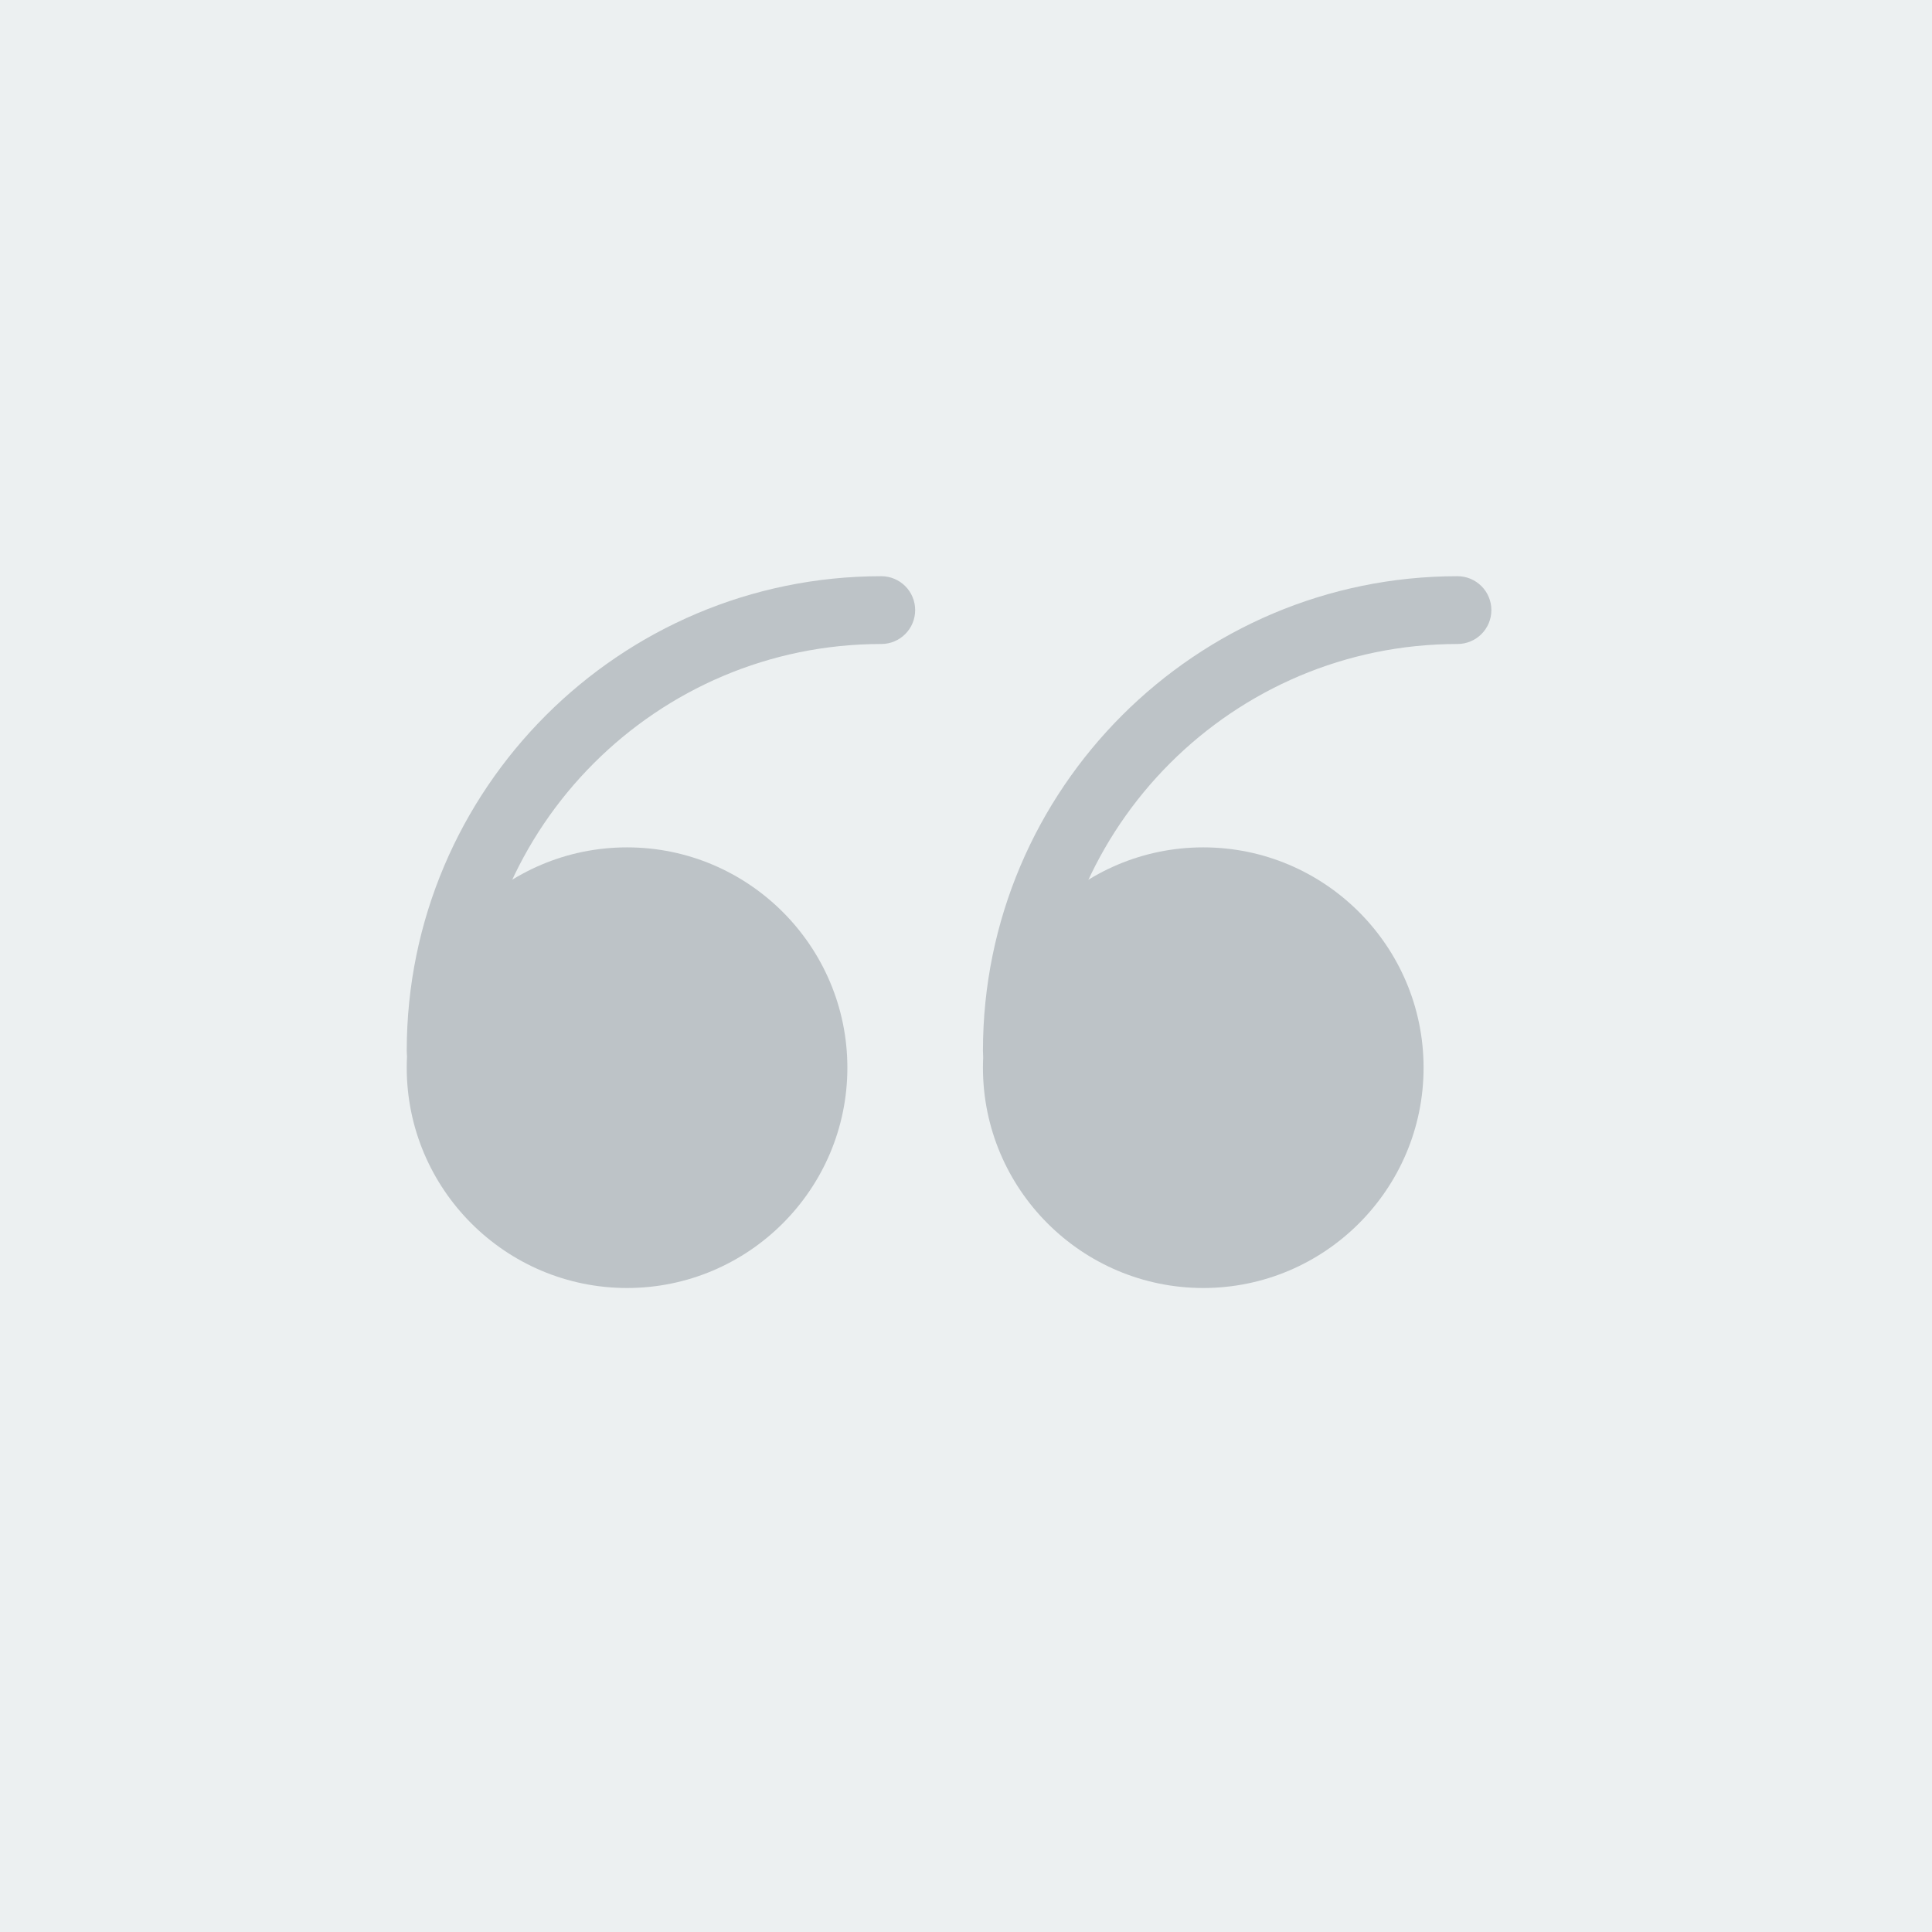
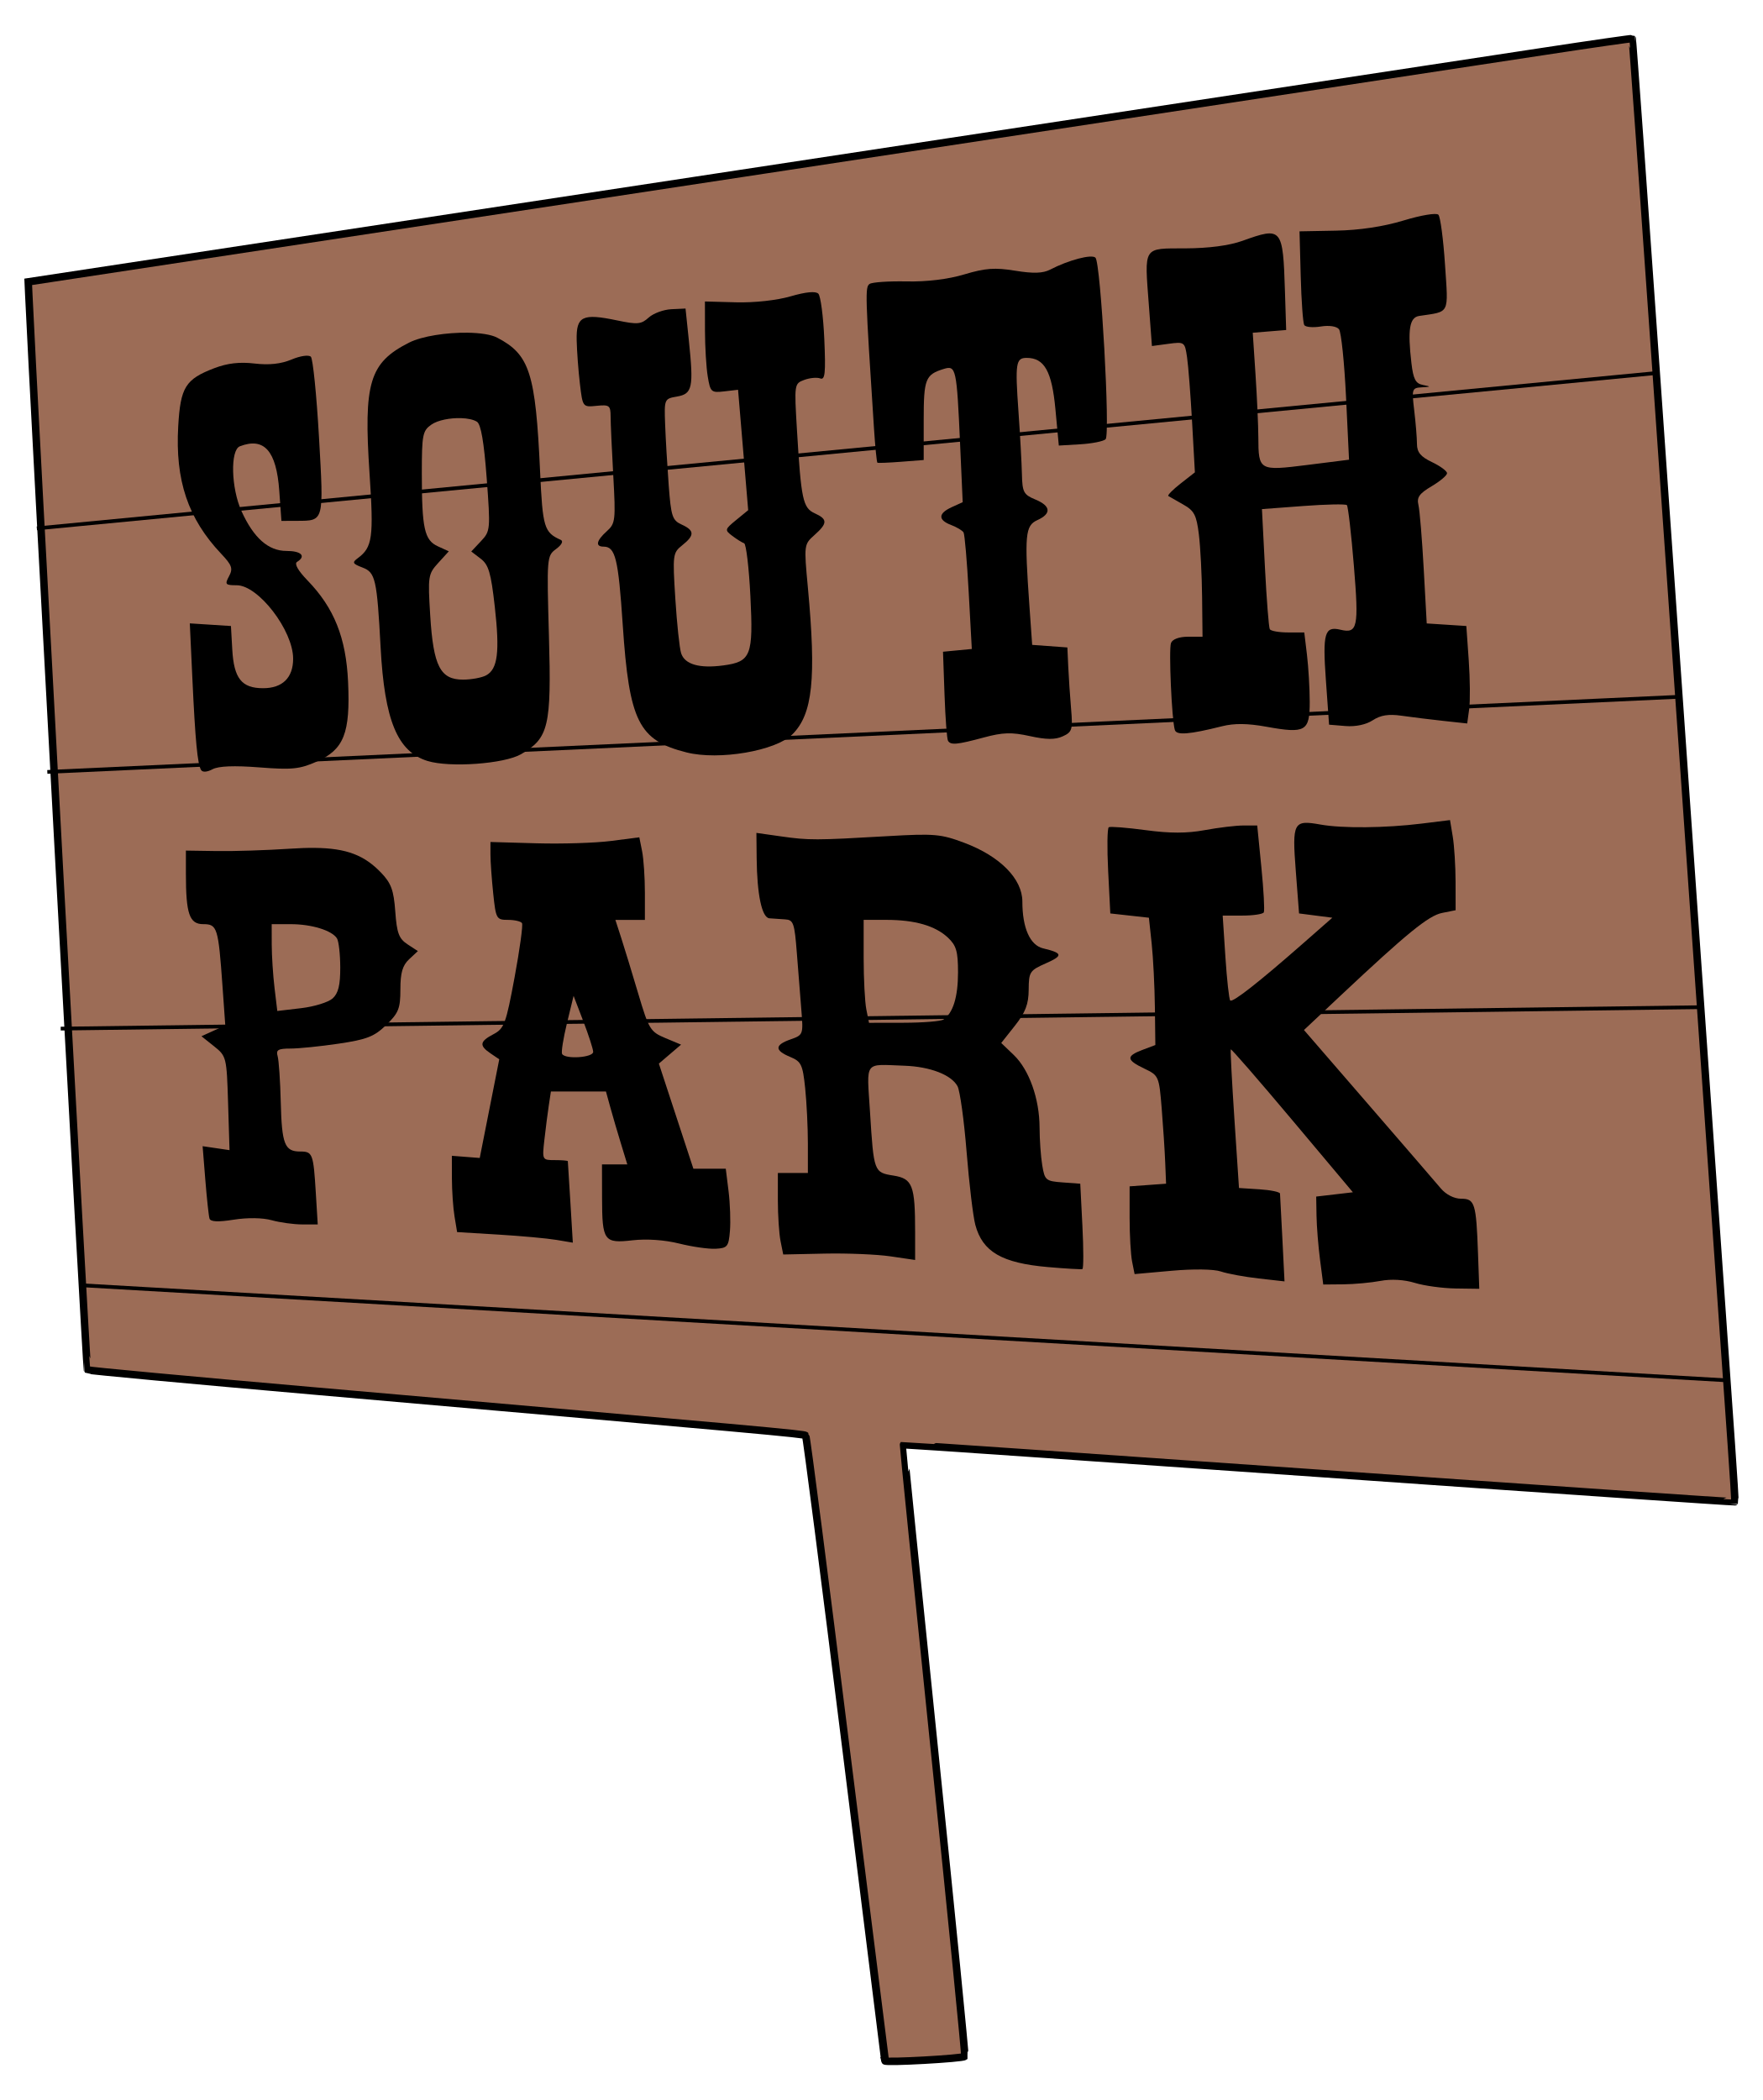
- <svg xmlns="http://www.w3.org/2000/svg" version="1.1" id="Capa_1" viewBox="0 0 57 57" xml:space="preserve">
-   <rect x="0" y="0" style="fill:#ECF0F1;" width="57" height="57" />
-   <g>
-     <circle style="fill:#BDC3C7;" cx="18.5" cy="31.5" r="5.5" />
-     <path style="fill:#BDC3C7;" d="M18.5,38c-3.584,0-6.5-2.916-6.5-6.5s2.916-6.5,6.5-6.5s6.5,2.916,6.5,6.5S22.084,38,18.5,38z    M18.5,27c-2.481,0-4.5,2.019-4.5,4.5s2.019,4.5,4.5,4.5s4.5-2.019,4.5-4.5S20.981,27,18.5,27z" />
+ <svg xmlns="http://www.w3.org/2000/svg" width="132.927mm" height="158.327mm" viewBox="0 0 471 561" id="svg2" version="1.1">
+   <defs id="defs4" />
+   <g id="layer1" transform="translate(662.6429,-156.1479)">
+     <g id="g4392" transform="matrix(2,0,0,2,-52.85711,-443.7908)">
+       <path id="path4352" d="m -186.689,575.241 c -0.009,-0.041 -2.344,-18.802 -5.19,-41.69 -2.846,-22.888 -5.274,-41.714 -5.395,-41.836 -0.216,-0.216 -5.276,-0.675 -65.749,-5.96 -16.5,-1.442 -30.085,-2.705 -30.19,-2.806 -0.138,-0.133 -7.278,-131.05 -7.838,-143.709 l -0.072,-1.625 95.25,-14.479 c 52.388,-7.964 100.577,-15.293 107.088,-16.287 6.511,-0.994 11.878,-1.767 11.928,-1.718 0.05,0.05 1.508,20.328 3.24,45.062 1.733,24.735 3.618,51.655 4.19,59.822 0.572,8.168 1.994,28.485 3.159,45.15 1.165,16.665 2.36,33.675 2.656,37.8 0.295,4.125 0.504,7.544 0.464,7.599 -0.04,0.054 -25.026,-1.654 -55.524,-3.796 -30.498,-2.142 -55.484,-3.864 -55.524,-3.826 -0.04,0.038 1.82,18.404 4.132,40.814 2.313,22.41 4.139,40.811 4.058,40.892 -0.286,0.286 -10.628,0.861 -10.684,0.593 z" style="fill:#9c6c56;fill-opacity:1;stroke:#000000;stroke-opacity:1" />
+       <path id="path4354" d="M -299.97,370.545 -84.05,349.837" style="fill:none;fill-rule:evenodd;stroke:#000000;stroke-width:0.5;stroke-linecap:butt;stroke-linejoin:miter;stroke-miterlimit:4;stroke-dasharray:none;stroke-opacity:1" />
+       <path id="path4356" d="m -298.571,403.076 217.67,-10.022" style="fill:none;fill-rule:evenodd;stroke:#000000;stroke-width:0.5;stroke-linecap:butt;stroke-linejoin:miter;stroke-miterlimit:4;stroke-dasharray:none;stroke-opacity:1" />
+       <path id="path4358" d="m -78.003,434.505 -218.782,2.857" style="fill:none;fill-rule:evenodd;stroke:#000000;stroke-width:0.5;stroke-linecap:butt;stroke-linejoin:miter;stroke-miterlimit:4;stroke-dasharray:none;stroke-opacity:1" />
+       <path id="path4360" d="m -293.905,471.648 219.558,12.689" style="fill:none;fill-rule:evenodd;stroke:#000000;stroke-width:0.5;stroke-linecap:butt;stroke-linejoin:miter;stroke-miterlimit:4;stroke-dasharray:none;stroke-opacity:1" />
+       <g style="fill:#000000" transform="matrix(0.6105791,0,0,0.6105791,-103.0331,44.29184)" id="g4362">
+         <path style="fill:#000000" d="m -21.059,699.393 c -2.333,-0.714 -5.175,-0.88 -7.508,-0.438 -2.065,0.391 -5.73,0.73 -8.144,0.752 l -4.39,0.041 -0.701,-5.396 c -0.385,-2.968 -0.733,-7.297 -0.771,-9.619 l -0.071,-4.223 4.014,-0.469 4.014,-0.469 -13.258,-15.782 c -7.292,-8.68 -13.348,-15.648 -13.457,-15.485 -0.11,0.163 0.249,7.054 0.798,15.313 l 0.997,15.016 4.458,0.286 c 2.452,0.157 4.484,0.58 4.517,0.938 0.033,0.359 0.267,4.827 0.522,9.93 l 0.463,9.277 -5.674,-0.642 c -3.121,-0.353 -6.84,-1.041 -8.264,-1.528 -1.514,-0.518 -5.969,-0.583 -10.725,-0.157 l -8.135,0.729 -0.546,-2.73 c -0.3,-1.501 -0.546,-5.82 -0.546,-9.597 l 0,-6.867 3.989,-0.289 3.989,-0.289 -0.191,-4.692 c -0.105,-2.581 -0.452,-7.901 -0.771,-11.824 -0.568,-6.987 -0.645,-7.162 -3.798,-8.666 -3.952,-1.884 -4.034,-2.722 -0.402,-4.093 l 2.815,-1.063 -0.102,-8.293 c -0.056,-4.561 -0.373,-10.827 -0.704,-13.924 l -0.602,-5.631 -4.223,-0.469 -4.223,-0.469 -0.469,-9.243 c -0.258,-5.083 -0.198,-9.409 0.134,-9.613 0.332,-0.204 3.965,0.082 8.073,0.635 5.325,0.717 9.04,0.715 12.942,-0.007 3.01,-0.556 6.821,-1.012 8.468,-1.012 l 2.995,0 0.909,9.15 c 0.5,5.033 0.739,9.467 0.531,9.854 -0.208,0.387 -2.318,0.704 -4.688,0.704 l -4.309,0 0.595,9.056 c 0.327,4.981 0.802,9.264 1.056,9.517 0.515,0.515 6.183,-3.924 15.88,-12.437 l 6.456,-5.667 -3.64,-0.469 -3.64,-0.469 -0.715,-9.322 c -0.816,-10.632 -0.52,-11.186 5.408,-10.121 4.782,0.859 14.206,0.768 22.146,-0.213 l 6.192,-0.765 0.602,3.642 c 0.331,2.003 0.606,6.44 0.612,9.859 l 0.01,6.217 -2.95,0.59 c -2.975,0.595 -7.65,4.404 -22.321,18.187 l -7.909,7.43 14.009,16.186 c 7.705,8.902 14.87,17.206 15.922,18.453 1.149,1.362 2.921,2.267 4.44,2.267 3.013,0 3.314,0.972 3.708,11.966 l 0.277,7.742 -5.169,-0.072 c -2.843,-0.04 -6.858,-0.589 -8.922,-1.221 z" id="path4304" />
+         <path style="fill:#000000" d="m -165.116,600.95 0.055,5.525 c 0.078,7.976 1.141,13.011 2.779,13.16 0.764,0.07 2.305,0.175 3.422,0.234 1.847,0.098 2.082,0.768 2.592,7.381 0.309,4 0.757,9.664 0.996,12.586 0.425,5.2 0.374,5.332 -2.359,6.285 -3.511,1.224 -3.543,2.409 -0.104,3.834 2.426,1.005 2.747,1.671 3.285,6.822 0.328,3.139 0.596,8.601 0.596,12.139 l 0,6.432 -3.283,0 -3.285,0 0,5.982 c 0,3.291 0.263,7.303 0.586,8.916 l 0.588,2.934 9.031,-0.193 c 4.968,-0.107 11.462,0.163 14.43,0.6 l 5.396,0.793 0,-6.113 c 0,-10.216 -0.561,-11.68 -4.727,-12.346 -4.295,-0.687 -4.32,-0.753 -5.146,-13.945 -0.713,-11.379 -1.436,-10.407 7.518,-10.092 5.637,0.199 10.297,1.997 11.631,4.49 0.539,1.008 1.434,7.485 1.988,14.393 0.554,6.908 1.411,14.076 1.906,15.93 1.573,5.895 5.797,8.352 15.863,9.234 3.904,0.342 7.308,0.538 7.566,0.436 0.258,-0.103 0.258,-4.346 0,-9.43 l -0.469,-9.242 -3.873,-0.283 c -3.668,-0.268 -3.904,-0.467 -4.447,-3.754 -0.316,-1.909 -0.578,-5.613 -0.584,-8.23 -0.014,-6.302 -2.275,-12.661 -5.65,-15.895 l -2.738,-2.623 2.99,-3.777 c 2.315,-2.923 2.996,-4.702 3.016,-7.887 0.024,-3.882 0.235,-4.206 3.748,-5.756 3.826,-1.688 3.728,-2.248 -0.578,-3.275 -2.877,-0.686 -4.553,-4.454 -4.553,-10.24 0,-4.963 -4.881,-9.911 -12.668,-12.842 -5.161,-1.942 -6.571,-2.065 -16.893,-1.465 -15.694,0.912 -17.136,0.914 -23.229,0.049 l -5.396,-0.766 z m 23.463,19.027 4.934,0 c 6.285,0 10.735,1.284 13.516,3.896 1.82,1.71 2.197,3.009 2.197,7.592 0,5.384 -1.093,8.917 -3.191,10.318 -0.568,0.379 -4.464,0.695 -8.658,0.703 l -7.625,0.014 -0.586,-2.932 c -0.323,-1.613 -0.586,-6.681 -0.586,-11.262 l 0,-8.33 z" id="path4296" />
+         <path style="fill:#000000" d="m -190.735,601.917 -6.193,0.799 c -3.407,0.44 -10.734,0.67 -16.283,0.512 l -10.09,-0.287 0,2.75 c 0,1.513 0.272,5.347 0.604,8.52 0.58,5.548 0.703,5.768 3.229,5.768 1.444,0 2.825,0.322 3.068,0.715 0.243,0.393 -0.485,5.718 -1.619,11.834 -1.889,10.184 -2.278,11.233 -4.611,12.455 -3.043,1.595 -3.181,2.492 -0.646,4.209 l 1.9,1.289 -2.135,10.791 -2.135,10.793 -3.051,-0.238 -3.049,-0.238 0.01,4.932 c 0.006,2.712 0.264,6.466 0.574,8.344 l 0.566,3.414 9.043,0.549 c 4.974,0.301 10.671,0.821 12.658,1.156 l 3.613,0.609 -0.529,-8.795 c -0.291,-4.837 -0.544,-8.9 -0.562,-9.029 -0.019,-0.129 -1.293,-0.234 -2.832,-0.234 -2.782,0 -2.794,-0.024 -2.295,-4.457 0.276,-2.452 0.709,-5.83 0.963,-7.508 l 0.461,-3.051 6.021,0 6.021,0 0.971,3.52 c 0.534,1.936 1.587,5.525 2.338,7.977 l 1.365,4.459 -2.77,0 -2.771,0 0.016,7.273 c 0.019,9.501 0.408,10.045 6.695,9.324 3.072,-0.352 7.023,-0.075 10.182,0.715 2.839,0.71 6.428,1.222 7.977,1.139 2.577,-0.139 2.842,-0.468 3.125,-3.904 0.17,-2.065 0.035,-5.972 -0.301,-8.682 l -0.611,-4.928 -3.545,0 -3.543,0 -3.775,-11.496 -3.775,-11.496 2.428,-2.074 2.43,-2.074 -3.459,-1.445 c -3.258,-1.361 -3.598,-1.919 -5.895,-9.656 -1.34,-4.516 -3.017,-10.007 -3.727,-12.201 l -1.291,-3.988 3.229,0 3.227,0 0,-5.982 c 0,-3.291 -0.274,-7.355 -0.609,-9.031 l -0.609,-3.047 z m -14.379,34.682 2.119,5.531 c 1.166,3.043 2.141,6.062 2.168,6.707 0.052,1.269 -6.116,1.694 -6.803,0.469 -0.217,-0.387 0.26,-3.404 1.061,-6.705 l 1.455,-6.002 z" id="path4290" />
+         <path style="fill:#000000" d="m -261.75,604.231 c -1.617,-0.016 -3.401,0.047 -5.387,0.18 -5.053,0.338 -12.25,0.569 -15.992,0.514 l -6.803,-0.102 0,5.113 c 0,8.746 0.772,10.98 3.797,10.98 3.073,0 3.297,0.73 4.215,13.652 l 0.604,8.492 -2.605,1.188 -2.607,1.188 2.756,2.195 c 2.704,2.155 2.763,2.388 3.07,12.459 l 0.314,10.264 -2.945,-0.434 -2.943,-0.432 0.594,7.387 c 0.327,4.061 0.737,7.856 0.91,8.434 0.222,0.727 1.834,0.805 5.318,0.254 2.997,-0.474 6.319,-0.426 8.289,0.121 1.808,0.502 4.815,0.917 6.682,0.92 l 3.395,0.006 -0.416,-6.805 c -0.531,-8.698 -0.699,-9.15 -3.412,-9.15 -3.411,0 -4.033,-1.574 -4.262,-10.791 -0.115,-4.645 -0.425,-9.187 -0.689,-10.09 -0.394,-1.345 0.118,-1.643 2.828,-1.643 1.82,0 6.581,-0.485 10.58,-1.08 6.139,-0.913 7.751,-1.549 10.361,-4.084 2.701,-2.623 3.092,-3.607 3.092,-7.797 0,-3.617 0.469,-5.234 1.912,-6.578 l 1.912,-1.783 -2.264,-1.484 c -1.883,-1.234 -2.336,-2.443 -2.678,-7.17 -0.337,-4.66 -0.895,-6.192 -3.092,-8.484 -3.652,-3.812 -7.527,-5.369 -14.533,-5.439 z m -9.412,16.686 4.162,0 c 4.56,0 9.008,1.366 10.115,3.107 0.39,0.613 0.715,3.477 0.723,6.365 0.011,3.869 -0.427,5.652 -1.666,6.773 -0.925,0.837 -4.028,1.798 -6.895,2.135 l -5.213,0.613 -0.605,-5.039 c -0.333,-2.772 -0.608,-7.046 -0.613,-9.498 l -0.008,-4.457 z" id="path4286" />
+         <path style="fill:#000000" d="m -286.61,587.192 c -0.784,-1.269 -1.271,-6.389 -1.908,-20.056 l -0.56,-12.019 4.5,0.288 4.5,0.288 0.291,5.15 c 0.358,6.329 2.056,8.457 6.747,8.457 4.239,0 6.569,-2.29 6.569,-6.455 0,-6.174 -7.6,-16.068 -12.342,-16.068 -2.495,0 -2.645,-0.176 -1.681,-1.977 0.901,-1.683 0.643,-2.417 -1.733,-4.927 -7.251,-7.663 -10.071,-16.045 -9.385,-27.898 0.494,-8.53 1.579,-10.272 7.9,-12.687 2.864,-1.094 5.537,-1.403 8.794,-1.017 3.175,0.376 5.777,0.096 8.094,-0.873 1.938,-0.81 3.768,-1.074 4.232,-0.61 0.449,0.449 1.249,8.365 1.777,17.591 1.063,18.583 1.143,18.282 -4.826,18.307 l -3.393,0.014 -0.472,-6.594 c -0.626,-8.743 -3.306,-11.768 -8.619,-9.729 -2.134,0.819 -1.919,9.174 0.365,14.206 2.661,5.861 5.861,8.687 9.839,8.687 3.254,0 4.346,1.137 2.304,2.399 -0.639,0.395 0.219,1.914 2.283,4.044 5.829,6.013 8.444,12.55 8.883,22.2 0.511,11.226 -0.899,14.803 -6.877,17.448 -3.729,1.649 -5.412,1.818 -12.558,1.259 -5.485,-0.429 -8.91,-0.293 -10.215,0.405 -1.192,0.638 -2.178,0.704 -2.509,0.168 z" id="path4276" />
+         <path style="fill:#000000" d="m -228.303,491.53 c -4.542,-0.064 -9.969,0.729 -12.828,2.182 -8.655,4.397 -9.955,8.716 -8.623,28.664 0.933,13.972 0.638,16.097 -2.559,18.465 -1.301,0.964 -1.171,1.225 1.027,2.064 2.823,1.078 3.151,2.524 3.953,17.479 0.857,15.975 3.681,22.805 10.268,24.834 4.864,1.498 16.778,0.639 20.438,-1.475 6.079,-3.511 6.681,-6.057 6.121,-25.857 -0.487,-17.229 -0.462,-17.541 1.566,-19.041 1.224,-0.905 1.639,-1.715 1.021,-1.992 -3.641,-1.635 -3.963,-2.698 -4.523,-14.945 -0.988,-21.577 -2.274,-25.596 -9.387,-29.295 -1.342,-0.698 -3.749,-1.044 -6.475,-1.082 z m -1.42,18.689 c 1.416,0.045 2.696,0.3 3.469,0.789 0.87,0.551 1.54,4.442 2.129,12.342 0.839,11.262 0.809,11.589 -1.258,13.789 l -2.117,2.254 2.072,1.58 c 1.72,1.311 2.242,3.088 3.07,10.457 1.12,9.967 0.649,13.7 -1.896,15.062 -0.956,0.512 -3.234,0.93 -5.062,0.93 -4.965,0 -6.476,-2.954 -7.162,-13.998 -0.536,-8.626 -0.463,-9.098 1.754,-11.533 l 2.311,-2.539 -2.385,-1.088 c -2.955,-1.347 -3.518,-3.892 -3.518,-15.953 0,-8.458 0.171,-9.333 2.086,-10.674 1.407,-0.985 4.147,-1.494 6.508,-1.418 z" id="path4274" />
+         <path style="fill:#000000" d="m -180.396,583.349 c -10.495,-2.641 -12.547,-6.749 -13.967,-27.957 -0.968,-14.461 -1.606,-17.062 -4.183,-17.062 -1.865,0 -1.591,-1.318 0.701,-3.374 1.877,-1.684 1.96,-2.389 1.416,-12.111 -0.317,-5.678 -0.581,-11.516 -0.586,-12.975 -0.008,-2.427 -0.267,-2.626 -3.059,-2.346 -3.046,0.305 -3.051,0.299 -3.661,-4.856 -0.336,-2.839 -0.653,-7.118 -0.704,-9.51 -0.112,-5.254 1.243,-5.914 8.861,-4.316 4.445,0.932 5.256,0.859 6.895,-0.625 1.022,-0.925 3.254,-1.747 4.96,-1.827 l 3.101,-0.145 0.733,7.039 c 1.067,10.24 0.773,11.628 -2.589,12.209 -2.79,0.482 -2.814,0.538 -2.607,6.105 0.114,3.09 0.465,9.049 0.778,13.243 0.515,6.888 0.79,7.726 2.842,8.661 2.833,1.291 2.862,2.345 0.126,4.526 -2.071,1.651 -2.124,2.054 -1.519,11.648 0.345,5.466 0.916,10.849 1.27,11.963 0.777,2.449 3.984,3.38 9.222,2.677 6.079,-0.815 6.593,-2.132 5.933,-15.194 -0.313,-6.194 -0.93,-11.383 -1.37,-11.53 -0.441,-0.148 -1.6,-0.872 -2.577,-1.609 -1.71,-1.292 -1.679,-1.42 0.845,-3.485 l 2.621,-2.145 -1.108,-13.17 -1.108,-13.17 -3.018,0.352 c -2.855,0.333 -3.05,0.158 -3.614,-3.254 -0.328,-1.983 -0.6,-6.488 -0.606,-10.01 l -0.01,-6.404 6.804,0.184 c 3.994,0.108 8.928,-0.433 11.947,-1.31 3.337,-0.97 5.464,-1.173 6.057,-0.58 0.503,0.503 1.092,4.99 1.31,9.972 0.324,7.416 0.162,8.968 -0.895,8.566 -0.71,-0.27 -2.282,-0.124 -3.493,0.327 -2.177,0.809 -2.195,0.932 -1.599,10.904 0.914,15.289 1.298,17.093 3.893,18.276 2.843,1.295 2.831,2.176 -0.063,4.759 -2.295,2.047 -2.308,2.154 -1.441,11.451 1.863,19.986 1.053,27.708 -3.37,32.131 -3.631,3.631 -16.058,5.761 -23.169,3.972 z" id="path4264" />
+         <path style="fill:#000000" d="m -123.2,580.796 c -0.235,-0.387 -0.576,-4.927 -0.759,-10.089 l -0.333,-9.385 3.151,-0.302 3.151,-0.302 -0.676,-12.368 c -0.372,-6.802 -0.881,-12.711 -1.131,-13.13 -0.25,-0.419 -1.469,-1.148 -2.71,-1.619 -2.914,-1.108 -2.865,-2.543 0.134,-3.909 l 2.389,-1.088 -0.568,-12.734 c -0.736,-16.504 -0.893,-17.237 -3.537,-16.426 -4.063,1.245 -4.427,2.167 -4.427,11.225 l 0,8.71 -4.927,0.382 c -2.71,0.21 -5.05,0.304 -5.2,0.209 -0.15,-0.095 -0.489,-3.499 -0.754,-7.565 -1.915,-29.388 -1.959,-30.872 -0.95,-31.547 0.571,-0.382 4.205,-0.628 8.076,-0.548 4.463,0.093 9.099,-0.472 12.669,-1.544 4.568,-1.371 6.664,-1.522 11.102,-0.799 3.973,0.647 6.068,0.581 7.652,-0.241 4.036,-2.094 9.095,-3.426 9.911,-2.609 1.165,1.165 3.263,38.704 2.219,39.716 -0.469,0.455 -2.965,0.952 -5.545,1.105 l -4.692,0.278 -0.742,-7.948 c -0.776,-8.309 -2.415,-11.232 -6.3,-11.232 -2.36,0 -2.536,1.154 -1.787,11.731 0.365,5.162 0.706,11.34 0.758,13.729 0.085,3.904 0.379,4.462 2.909,5.51 3.43,1.421 3.604,3.093 0.469,4.522 -2.659,1.212 -2.844,3.198 -1.74,18.749 l 0.606,8.543 3.851,0.282 3.851,0.282 0.191,4.223 c 0.105,2.323 0.384,6.467 0.619,9.209 0.391,4.557 0.234,5.074 -1.832,6.015 -1.652,0.753 -3.585,0.738 -7.189,-0.055 -3.998,-0.88 -5.903,-0.821 -10.091,0.308 -5.871,1.584 -7.22,1.707 -7.824,0.711 z" id="path4262" />
+         <path style="fill:#000000" d="m -73.571,578.434 c -0.68,-2.215 -1.36,-17.661 -0.837,-19.024 0.319,-0.831 1.783,-1.372 3.711,-1.372 l 3.184,0 -0.093,-8.681 c -0.051,-4.774 -0.368,-10.927 -0.704,-13.673 -0.523,-4.271 -1.018,-5.22 -3.426,-6.569 -1.548,-0.867 -3.014,-1.705 -3.256,-1.861 -0.242,-0.156 0.965,-1.385 2.684,-2.73 l 3.125,-2.445 -0.606,-10.878 c -0.333,-5.983 -0.831,-12.418 -1.108,-14.299 -0.493,-3.36 -0.566,-3.413 -4.094,-2.939 l -3.592,0.482 -0.665,-8.866 c -0.982,-13.102 -1.389,-12.465 8.002,-12.501 5.083,-0.019 9.578,-0.612 12.447,-1.642 8.689,-3.12 8.879,-2.895 9.32,11.057 l 0.267,8.446 -3.657,0.299 -3.657,0.299 0.602,9.085 c 0.331,4.997 0.61,11.197 0.621,13.778 0.03,7.312 0.166,7.388 10.728,6.059 l 9.115,-1.147 -0.658,-13.718 c -0.362,-7.545 -1.054,-14.215 -1.538,-14.822 -0.522,-0.655 -2.146,-0.899 -3.988,-0.6 -1.709,0.277 -3.336,0.134 -3.615,-0.318 -0.279,-0.452 -0.626,-5.25 -0.771,-10.661 l -0.263,-9.839 7.969,-0.15 c 5.155,-0.097 10.383,-0.883 14.803,-2.225 3.847,-1.168 7.174,-1.718 7.612,-1.258 0.428,0.45 1.077,5.337 1.443,10.861 0.736,11.125 1.173,10.253 -5.653,11.282 -2.113,0.319 -2.55,2.977 -1.694,10.297 0.413,3.533 0.912,4.485 2.512,4.799 1.82,0.357 1.799,0.403 -0.245,0.52 -2.144,0.122 -2.216,0.344 -1.651,5.055 0.326,2.71 0.595,6.01 0.6,7.334 0.007,1.823 0.805,2.787 3.293,3.973 1.807,0.861 3.285,1.954 3.285,2.427 0,0.474 -1.521,1.758 -3.38,2.855 -2.679,1.581 -3.276,2.427 -2.879,4.081 0.276,1.148 0.797,7.451 1.158,14.006 l 0.658,11.919 4.333,0.281 4.333,0.281 0.526,7.508 c 0.289,4.129 0.332,8.927 0.095,10.661 l -0.431,3.153 -5.257,-0.569 c -2.891,-0.313 -7.005,-0.822 -9.143,-1.13 -2.791,-0.403 -4.556,-0.122 -6.263,0.997 -1.461,0.958 -3.76,1.444 -5.968,1.262 l -3.591,-0.296 -0.7,-9.801 c -0.73,-10.227 -0.276,-11.795 3.177,-10.973 3.769,0.898 4.061,-0.484 2.954,-13.967 -0.578,-7.045 -1.269,-13.026 -1.535,-13.292 -0.266,-0.266 -4.555,-0.178 -9.532,0.195 l -9.049,0.678 0.657,12.787 c 0.361,7.033 0.84,13.104 1.063,13.491 0.223,0.387 2.012,0.704 3.974,0.704 l 3.568,0 0.592,4.927 c 0.325,2.71 0.595,7.327 0.6,10.26 0.01,6.461 -0.921,6.993 -9.507,5.436 -4.089,-0.741 -6.998,-0.773 -9.663,-0.105 -7.209,1.806 -9.97,2.024 -10.34,0.817 z" id="path4258" />
+       </g>
+     </g>
  </g>
-   <g>
-     <circle style="fill:#BDC3C7;" cx="35.5" cy="31.5" r="5.5" />
-     <path style="fill:#BDC3C7;" d="M35.5,38c-3.584,0-6.5-2.916-6.5-6.5s2.916-6.5,6.5-6.5s6.5,2.916,6.5,6.5S39.084,38,35.5,38z    M35.5,27c-2.481,0-4.5,2.019-4.5,4.5s2.019,4.5,4.5,4.5s4.5-2.019,4.5-4.5S37.981,27,35.5,27z" />
-   </g>
-   <path style="fill:#BDC3C7;" d="M13,32c-0.553,0-1-0.447-1-1c0-7.72,6.28-14,14-14c0.553,0,1,0.447,1,1s-0.447,1-1,1  c-6.617,0-12,5.383-12,12C14,31.553,13.553,32,13,32z" />
-   <path style="fill:#BDC3C7;" d="M30,32c-0.553,0-1-0.447-1-1c0-7.72,6.28-14,14-14c0.553,0,1,0.447,1,1s-0.447,1-1,1  c-6.617,0-12,5.383-12,12C31,31.553,30.553,32,30,32z" />
</svg>
